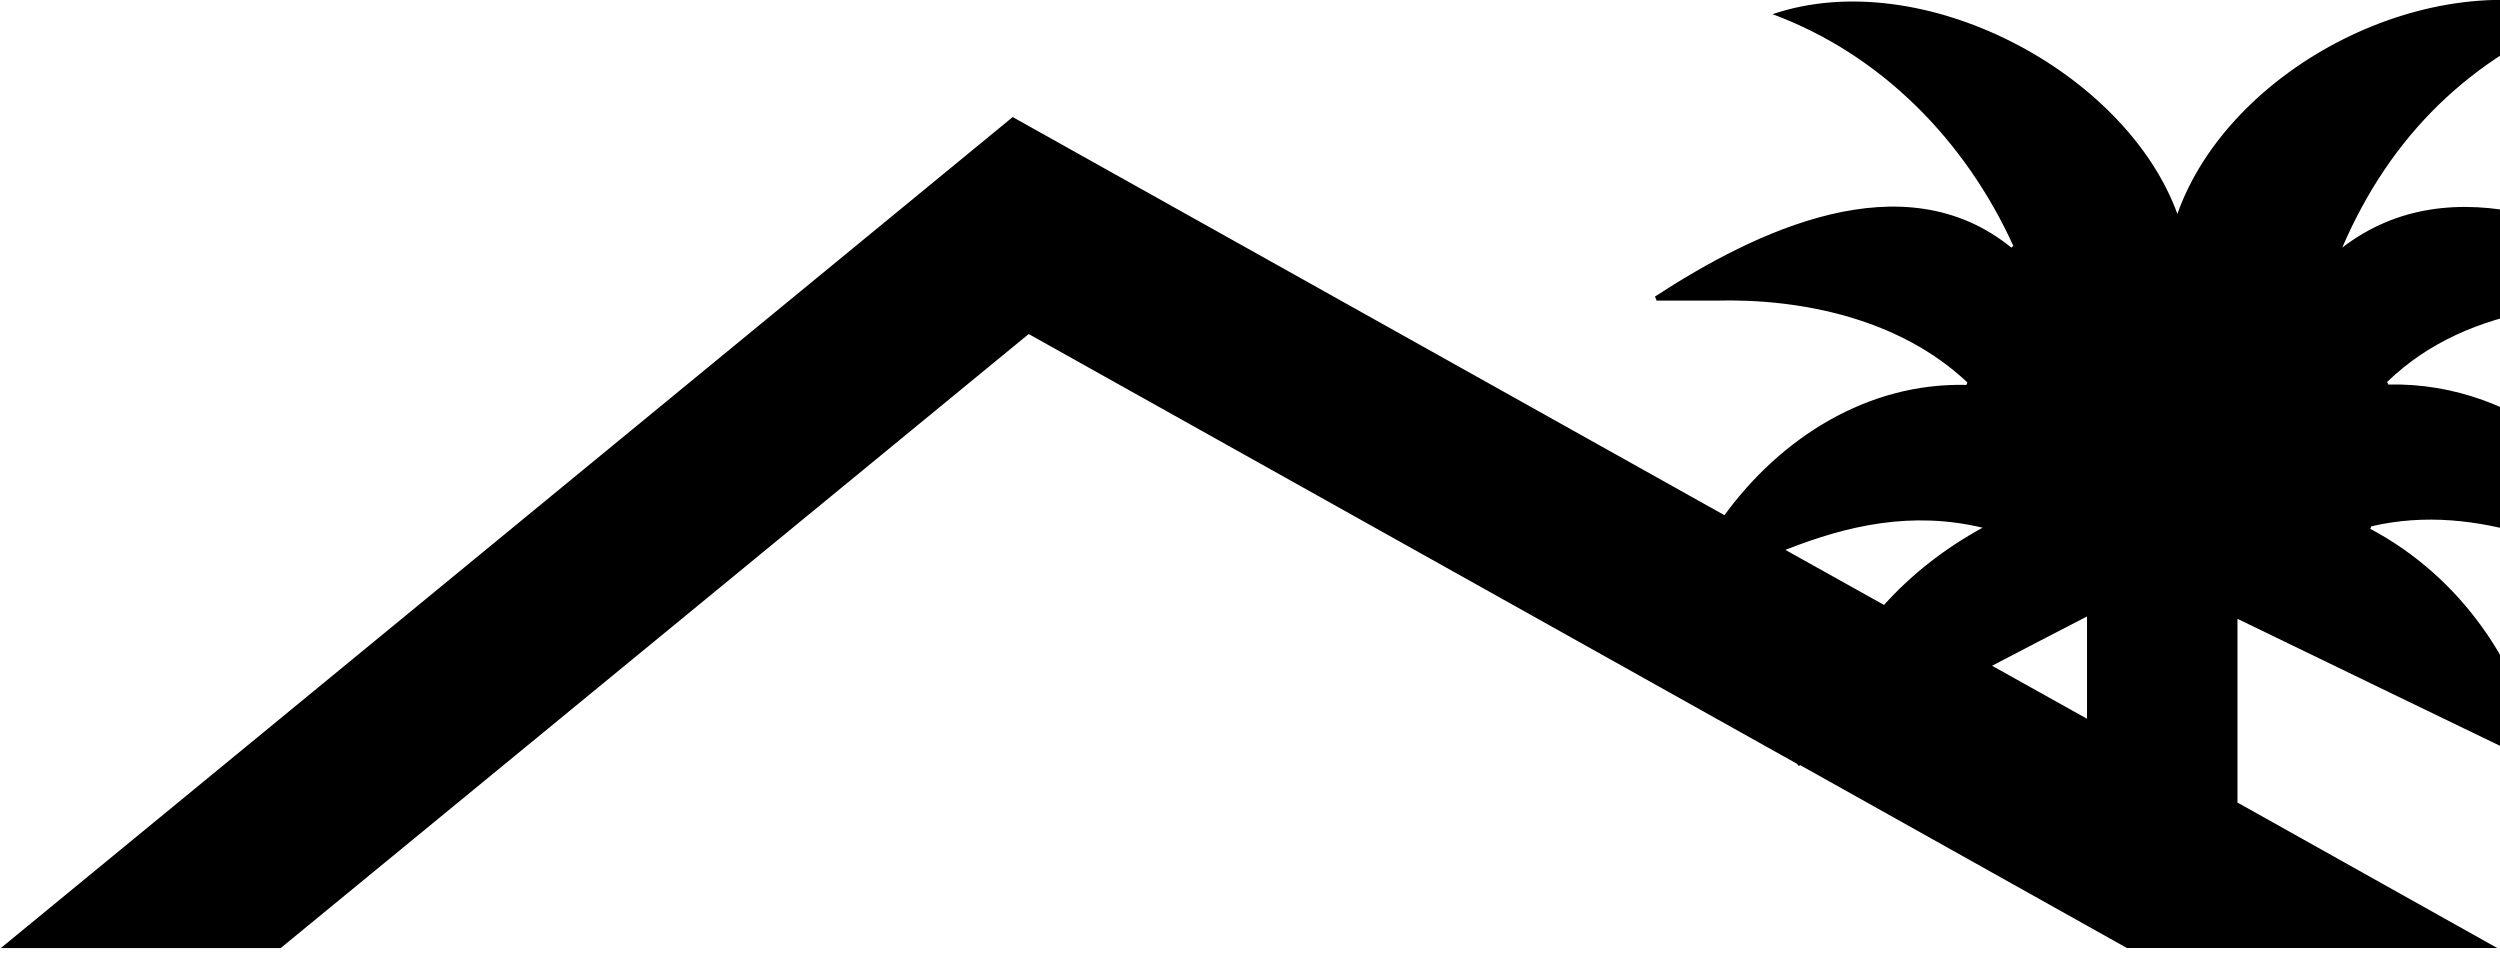
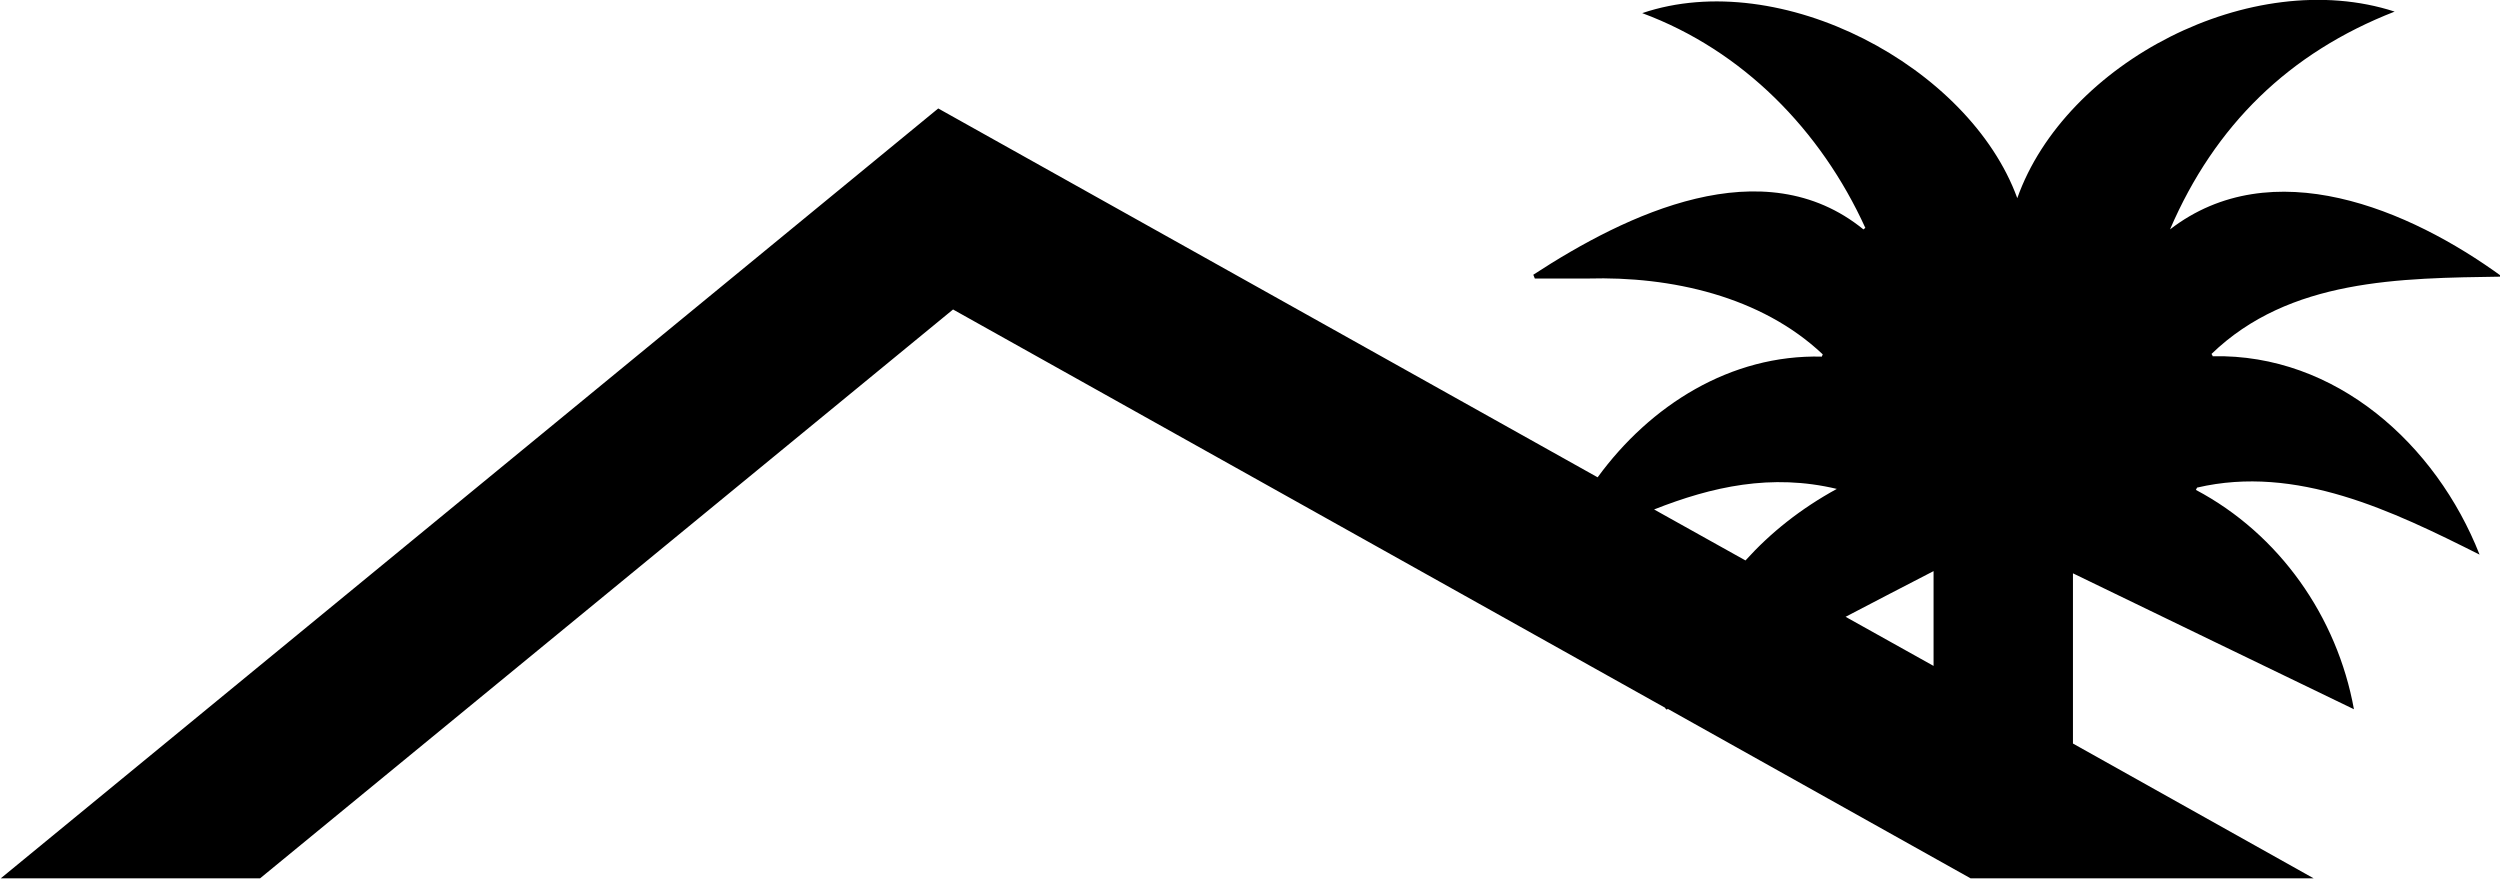
- <svg xmlns="http://www.w3.org/2000/svg" viewBox="0 0 441 168" fill="currentColor">
+ <svg xmlns="http://www.w3.org/2000/svg" viewBox="0 0 476 168" fill="currentColor">
  <path d="M181.47,58.93l135.57,75.83v.07c.07.07.22.22.29.29,0,0,.15-.07.22-.15l57.64,32.26h65.32l-45.82-25.66v-32.41c17.91,8.7,35.67,17.25,53.5,25.88-3.19-17.62-14.21-33.35-30.09-41.76.07-.14.15-.29.22-.44,18.92-4.42,37.19,4.42,53.79,12.76-8.27-21.02-27.4-38.28-50.82-37.77,0-.14-.15-.29-.22-.44,14.86-14.35,35.89-14.43,55.32-14.72-17.69-12.9-43.86-23.92-63.22-8.99,8.55-19.86,22.69-33.64,42.77-41.47-27.19-8.84-62.71,9.71-71.85,35.52-9.13-25.08-45.09-44.15-71.41-35.23,19.14,7.1,34,22.26,42.48,40.89-.15.07-.22.22-.36.29-19.07-15.51-45.09-2.97-62.86,8.63.07.22.22.51.29.72h10.15c15.73-.44,32.92,3.34,44.66,14.43,0,.14-.15.29-.15.44-17.4-.44-32.7,9.28-42.7,22.98L178.64,20.65.14,167.24h49.37L181.54,58.86l-.07.07ZM368.15,108.74v18.05l-16.75-9.35c5.58-2.9,11.09-5.8,16.75-8.7ZM349.74,93.08c-6.89,3.77-12.62,8.34-17.4,13.63l-17.4-9.71c11.02-4.35,22.33-6.89,34.8-3.91h0Z" />
</svg>
